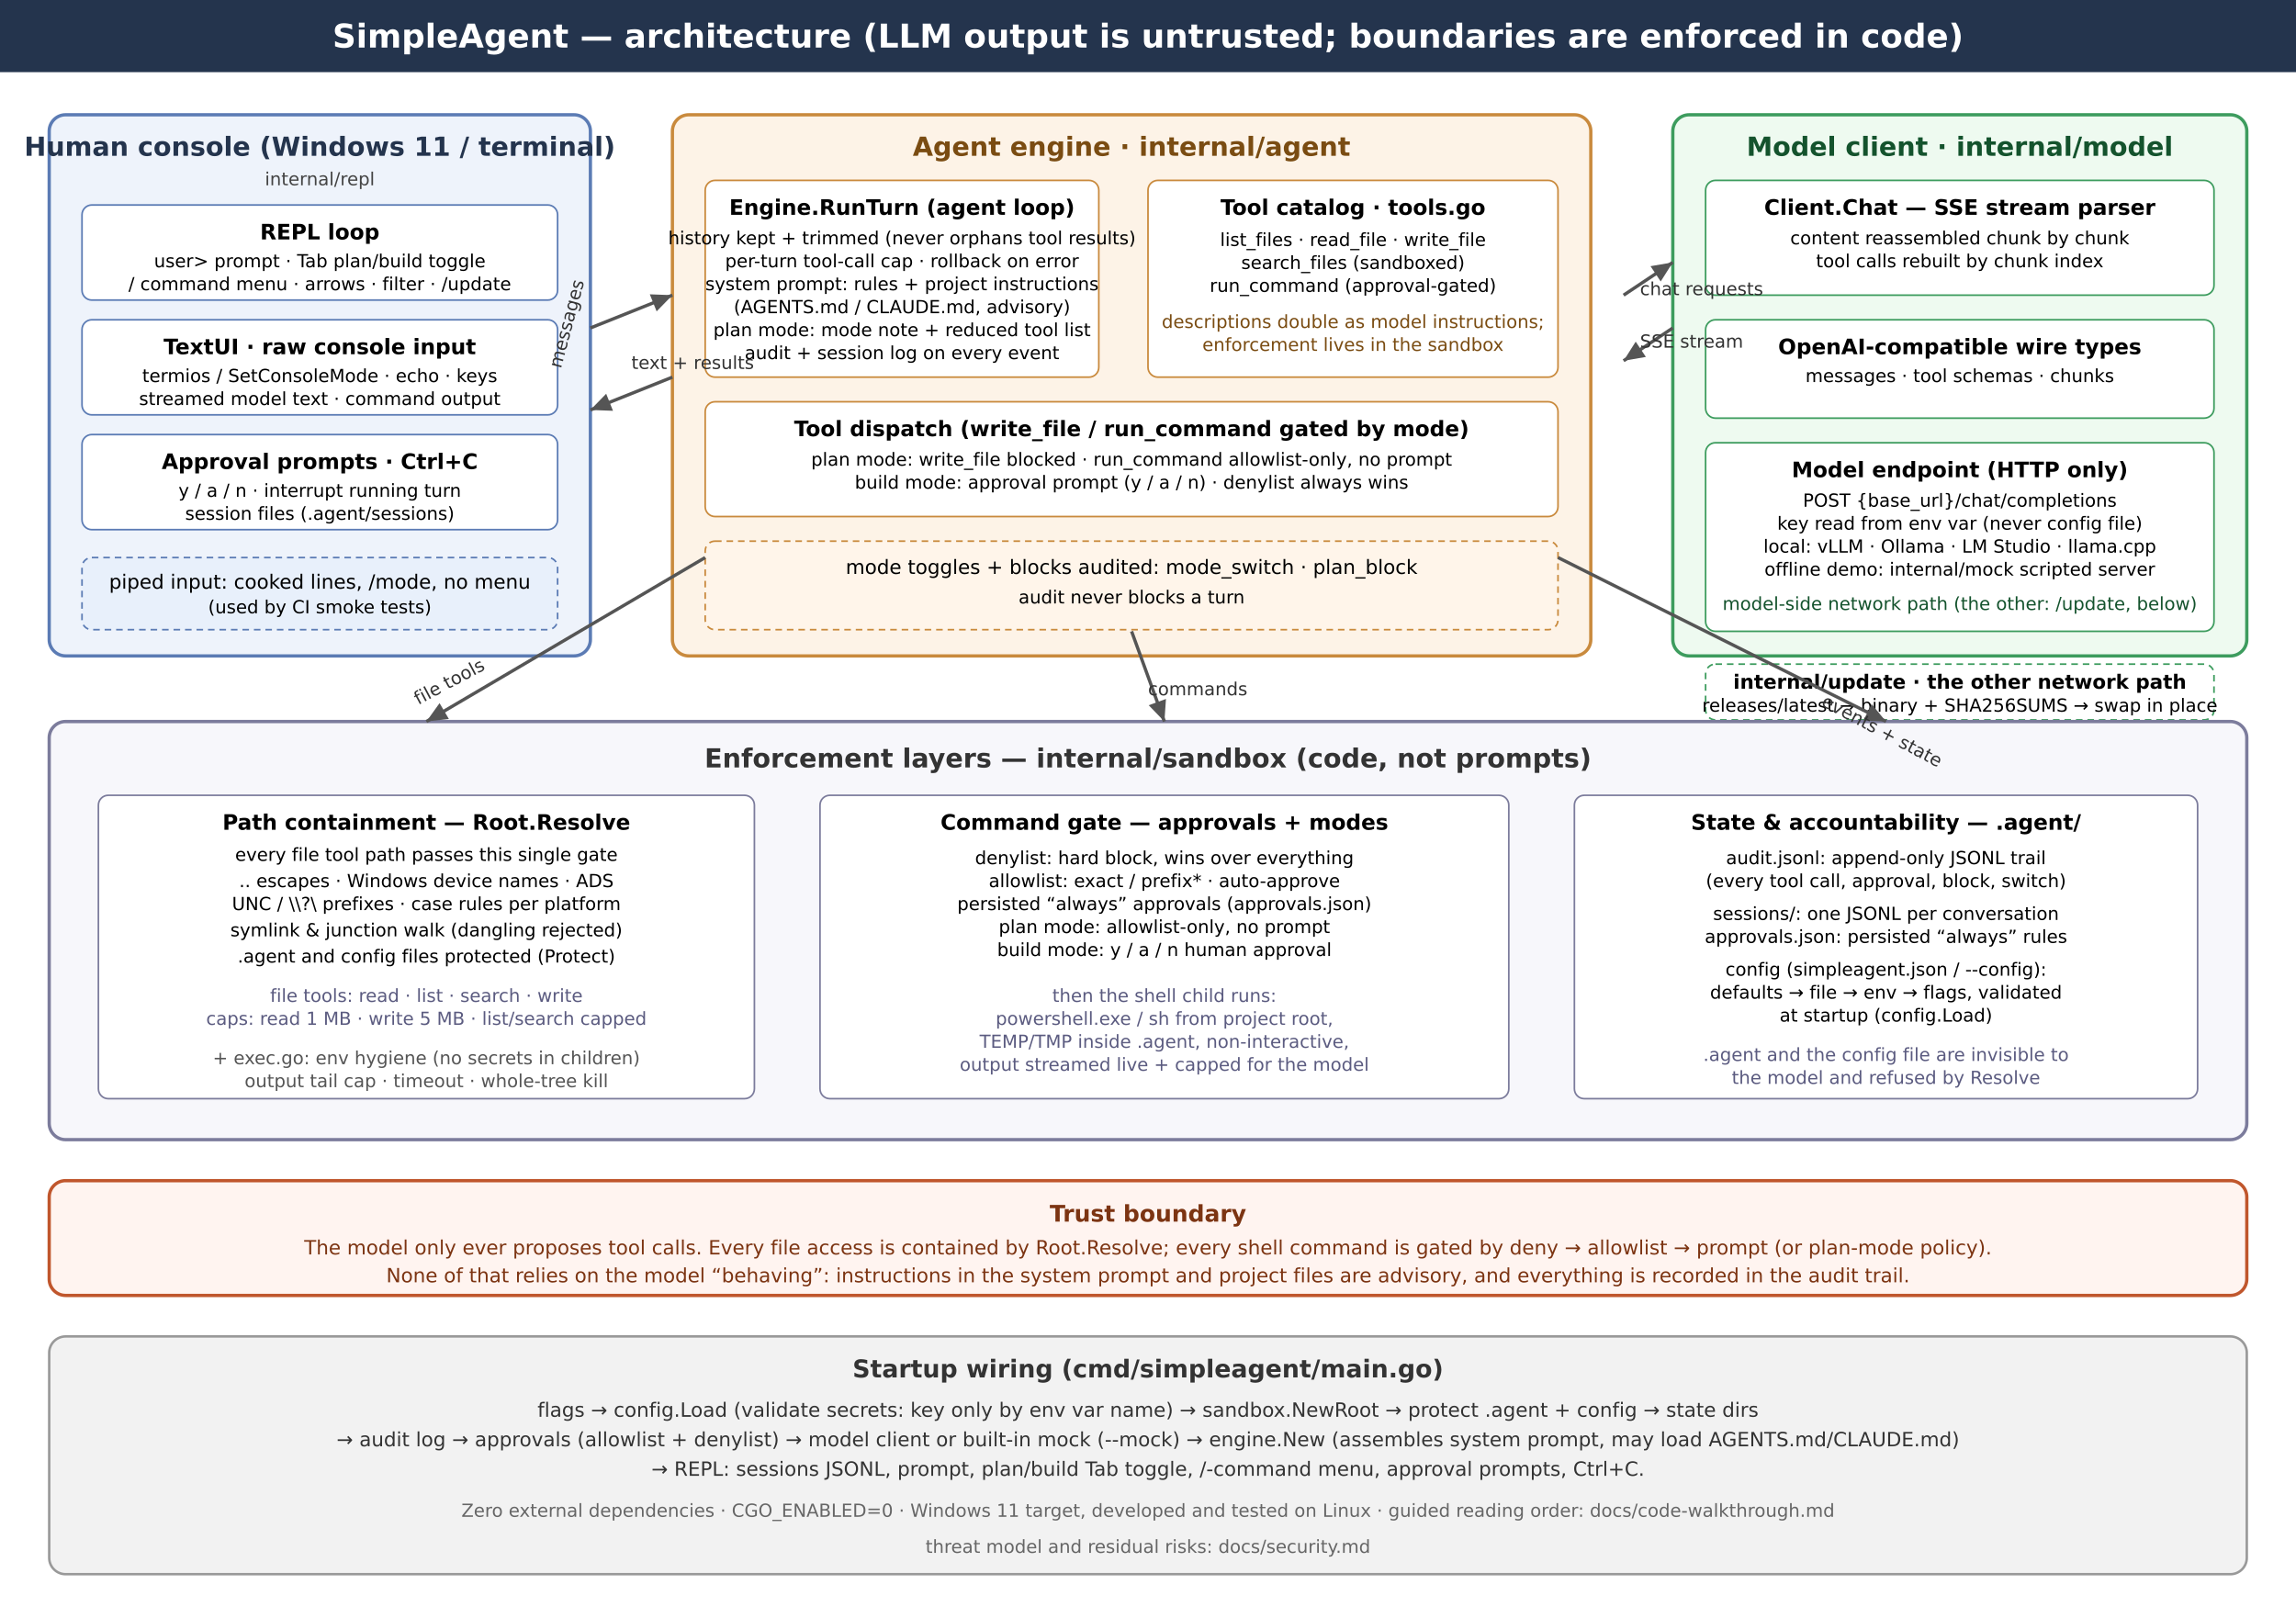
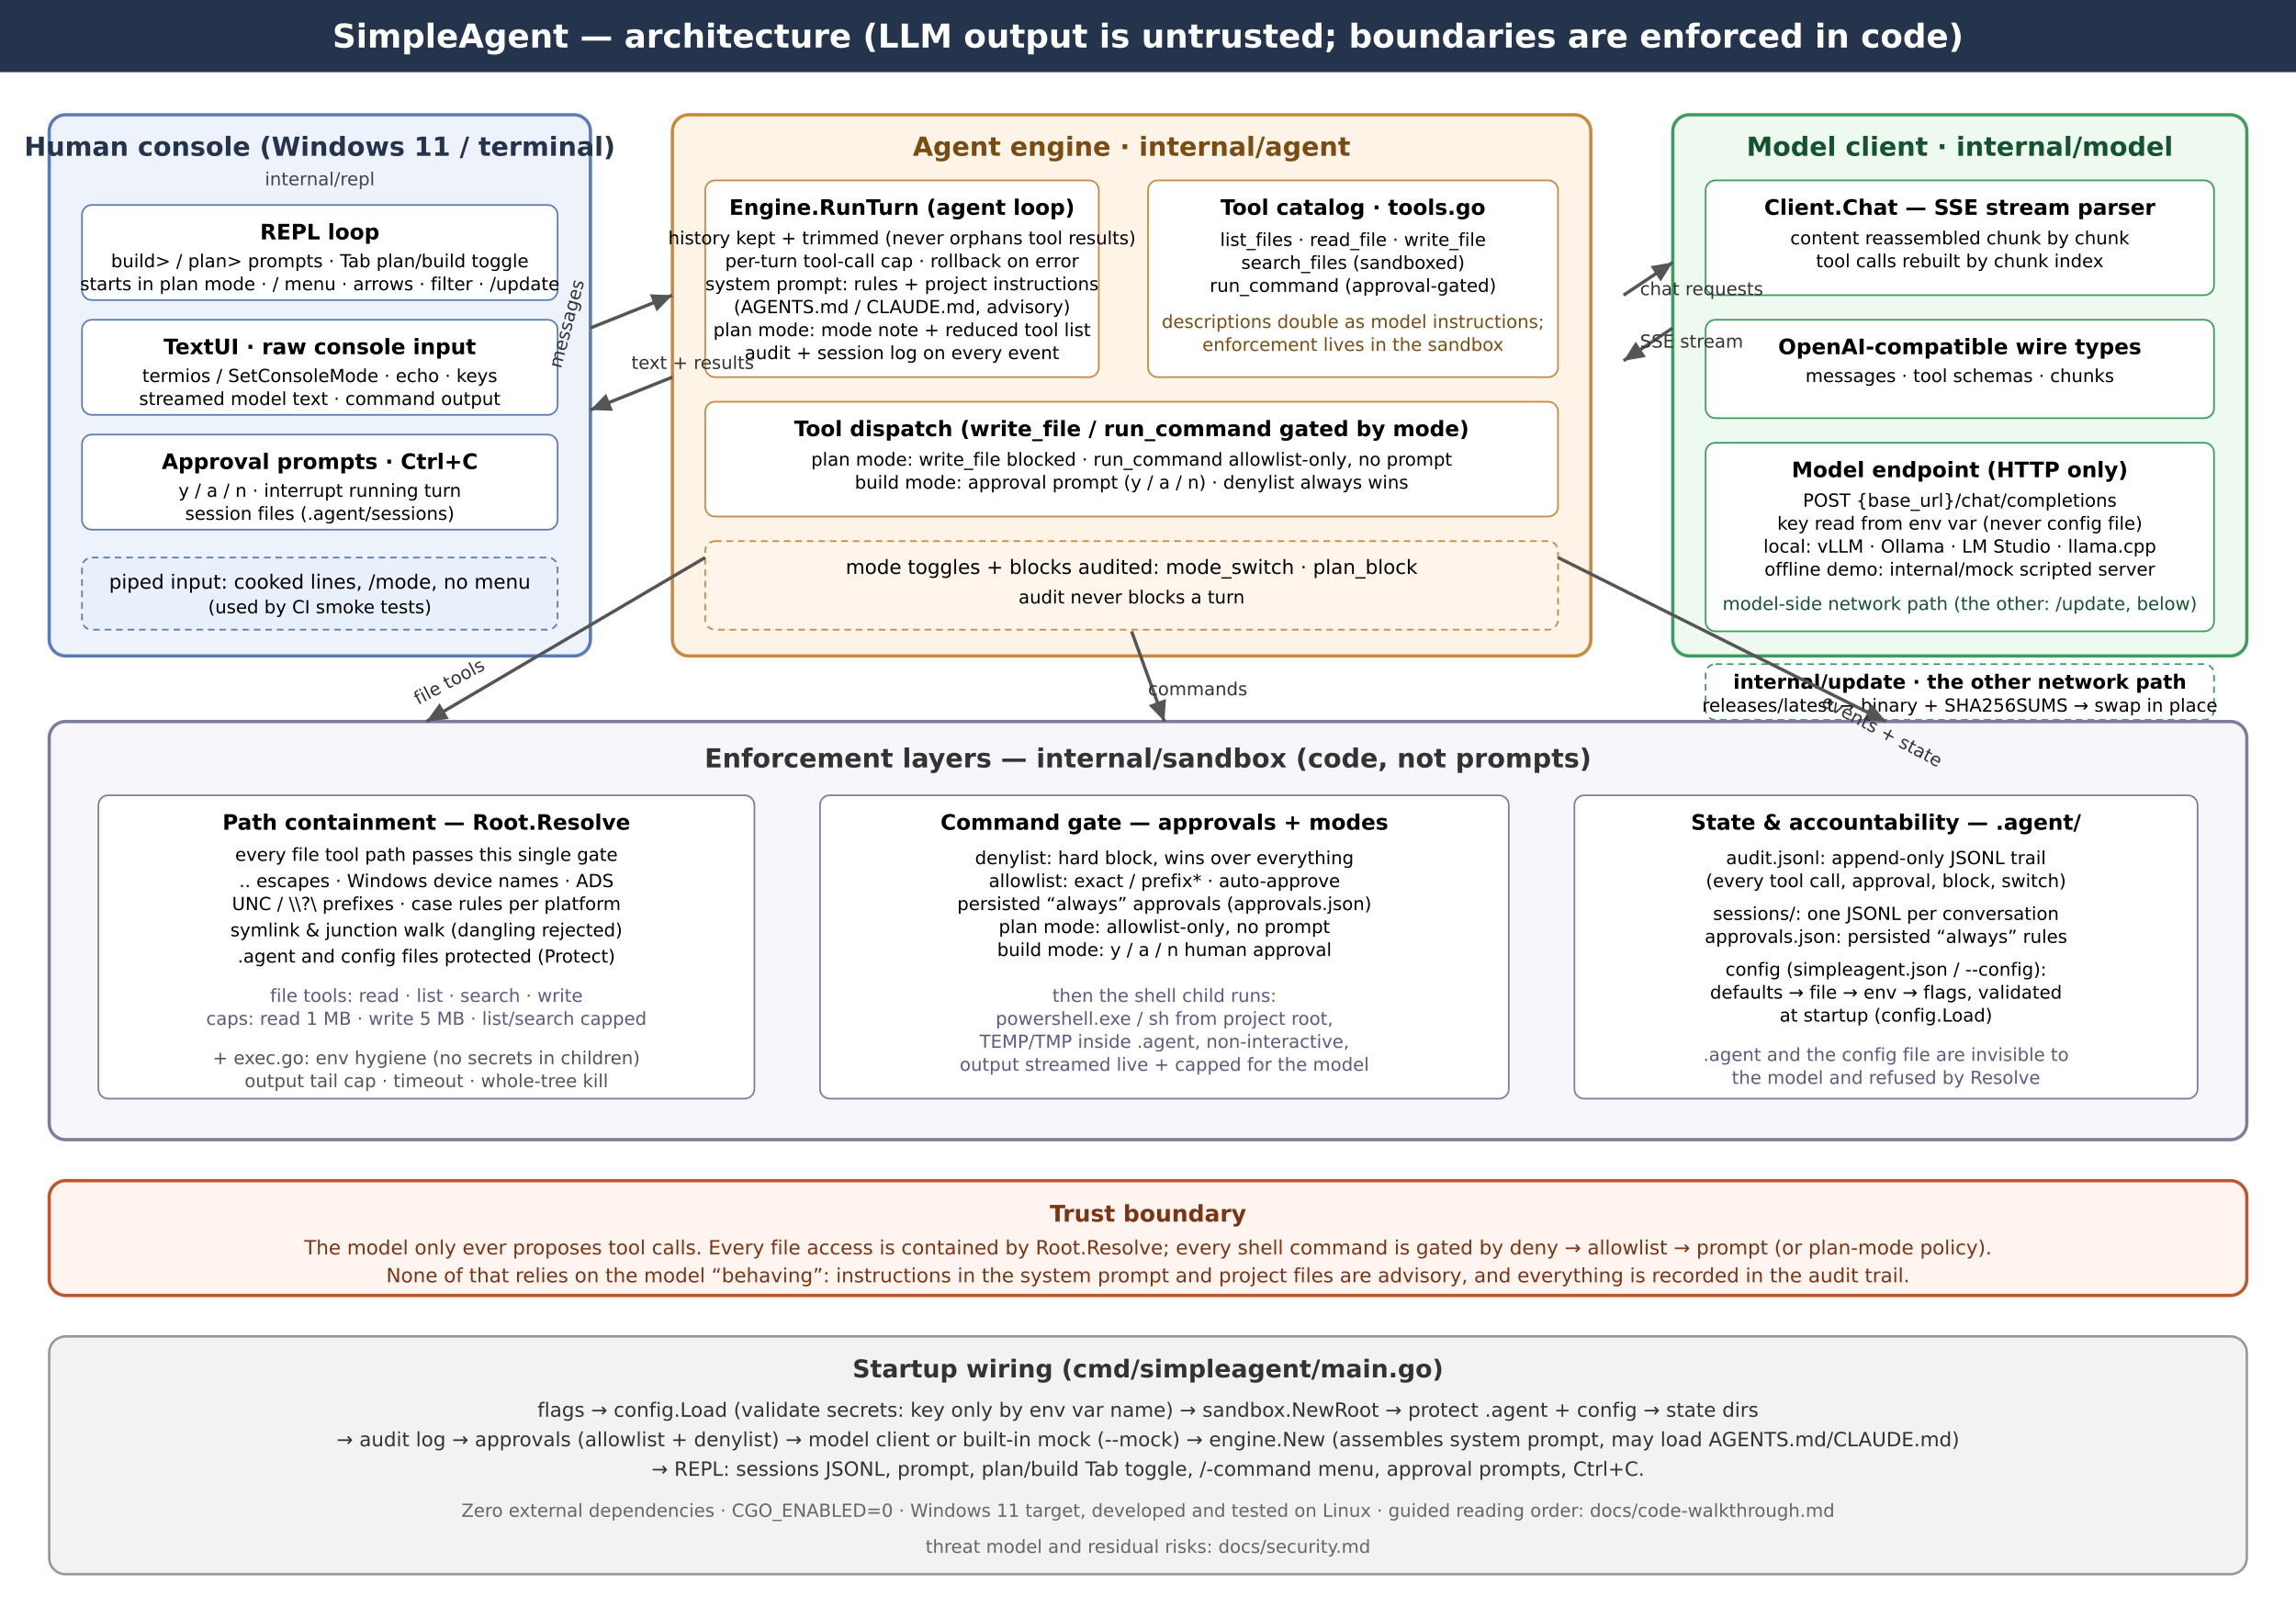
<svg xmlns="http://www.w3.org/2000/svg" width="1400" height="980" font-family="DejaVu Sans, sans-serif">
  <defs>
    <marker id="arrow" viewBox="0 0 10 10" refX="9" refY="5" markerWidth="7" markerHeight="7" orient="auto-start-reverse">
      <path d="M 0 1 L 9 5 L 0 9 z" fill="#555" />
    </marker>
    <marker id="arrowW" viewBox="0 0 10 10" refX="9" refY="5" markerWidth="7" markerHeight="7" orient="auto-start-reverse">
      <path d="M 0 1 L 9 5 L 0 9 z" fill="#fff" />
    </marker>
  </defs>
  <rect x="0" y="0" width="1400" height="980" fill="#ffffff" />
  <rect x="0" y="0" width="1400" height="44" fill="#24344d" />
  <text x="700" y="29" font-size="20" font-weight="bold" fill="#ffffff" text-anchor="middle">SimpleAgent — architecture (LLM output is untrusted; boundaries are enforced in code)</text>
  <rect x="30" y="70" width="330" height="330" rx="10" fill="#eef3fb" stroke="#5b7bb4" stroke-width="2" />
  <text x="195" y="95" font-size="16" font-weight="bold" fill="#24344d" text-anchor="middle">Human console (Windows 11 / terminal)</text>
  <text x="195" y="113" font-size="11" fill="#444" text-anchor="middle">internal/repl</text>
  <rect x="50" y="125" width="290" height="58" rx="6" fill="#fff" stroke="#5b7bb4" />
  <text x="195" y="146" font-size="13" font-weight="bold" text-anchor="middle">REPL loop</text>
-   <text x="195" y="163" font-size="11" text-anchor="middle">user&gt; prompt · Tab plan/build toggle</text>
-   <text x="195" y="177" font-size="11" text-anchor="middle">/ command menu · arrows · filter · /update</text>
+   <text x="195" y="163" font-size="11" text-anchor="middle">build&gt; / plan&gt; prompts · Tab plan/build toggle</text>
+   <text x="195" y="177" font-size="11" text-anchor="middle">starts in plan mode · / menu · arrows · filter · /update</text>
  <rect x="50" y="195" width="290" height="58" rx="6" fill="#fff" stroke="#5b7bb4" />
  <text x="195" y="216" font-size="13" font-weight="bold" text-anchor="middle">TextUI · raw console input</text>
  <text x="195" y="233" font-size="11" text-anchor="middle">termios / SetConsoleMode · echo · keys</text>
  <text x="195" y="247" font-size="11" text-anchor="middle">streamed model text · command output</text>
  <rect x="50" y="265" width="290" height="58" rx="6" fill="#fff" stroke="#5b7bb4" />
  <text x="195" y="286" font-size="13" font-weight="bold" text-anchor="middle">Approval prompts · Ctrl+C</text>
  <text x="195" y="303" font-size="11" text-anchor="middle">y / a / n · interrupt running turn</text>
  <text x="195" y="317" font-size="11" text-anchor="middle">session files (.agent/sessions)</text>
  <rect x="50" y="340" width="290" height="44" rx="6" fill="#e8f0fb" stroke="#5b7bb4" stroke-dasharray="4 3" />
  <text x="195" y="359" font-size="12" text-anchor="middle">piped input: cooked lines, /mode, no menu</text>
  <text x="195" y="374" font-size="11" text-anchor="middle">(used by CI smoke tests)</text>
  <rect x="410" y="70" width="560" height="330" rx="10" fill="#fdf3e7" stroke="#c98a3d" stroke-width="2" />
  <text x="690" y="95" font-size="16" font-weight="bold" fill="#7a4c12" text-anchor="middle">Agent engine · internal/agent</text>
  <rect x="430" y="110" width="240" height="120" rx="6" fill="#fff" stroke="#c98a3d" />
  <text x="550" y="131" font-size="13" font-weight="bold" text-anchor="middle">Engine.RunTurn (agent loop)</text>
  <text x="550" y="149" font-size="11" text-anchor="middle">history kept + trimmed (never orphans tool results)</text>
  <text x="550" y="163" font-size="11" text-anchor="middle">per-turn tool-call cap · rollback on error</text>
  <text x="550" y="177" font-size="11" text-anchor="middle">system prompt: rules + project instructions</text>
  <text x="550" y="191" font-size="11" text-anchor="middle">(AGENTS.md / CLAUDE.md, advisory)</text>
  <text x="550" y="205" font-size="11" text-anchor="middle">plan mode: mode note + reduced tool list</text>
  <text x="550" y="219" font-size="11" text-anchor="middle">audit + session log on every event</text>
  <rect x="700" y="110" width="250" height="120" rx="6" fill="#fff" stroke="#c98a3d" />
  <text x="825" y="131" font-size="13" font-weight="bold" text-anchor="middle">Tool catalog · tools.go</text>
  <text x="825" y="150" font-size="11" text-anchor="middle">list_files · read_file · write_file</text>
  <text x="825" y="164" font-size="11" text-anchor="middle">search_files (sandboxed)</text>
  <text x="825" y="178" font-size="11" text-anchor="middle">run_command (approval-gated)</text>
  <text x="825" y="200" font-size="11" fill="#7a4c12" text-anchor="middle">descriptions double as model instructions;</text>
  <text x="825" y="214" font-size="11" fill="#7a4c12" text-anchor="middle">enforcement lives in the sandbox</text>
  <rect x="430" y="245" width="520" height="70" rx="6" fill="#fff" stroke="#c98a3d" />
  <text x="690" y="266" font-size="13" font-weight="bold" text-anchor="middle">Tool dispatch (write_file / run_command gated by mode)</text>
  <text x="690" y="284" font-size="11" text-anchor="middle">plan mode: write_file blocked · run_command allowlist-only, no prompt</text>
  <text x="690" y="298" font-size="11" text-anchor="middle">build mode: approval prompt (y / a / n) · denylist always wins</text>
  <rect x="430" y="330" width="520" height="54" rx="6" fill="#fff5ea" stroke="#c98a3d" stroke-dasharray="4 3" />
  <text x="690" y="350" font-size="12" text-anchor="middle">mode toggles + blocks audited: mode_switch · plan_block</text>
  <text x="690" y="368" font-size="11" text-anchor="middle">audit never blocks a turn</text>
  <rect x="1020" y="70" width="350" height="330" rx="10" fill="#eefaf0" stroke="#3d9c5e" stroke-width="2" />
  <text x="1195" y="95" font-size="16" font-weight="bold" fill="#14532d" text-anchor="middle">Model client · internal/model</text>
  <rect x="1040" y="110" width="310" height="70" rx="6" fill="#fff" stroke="#3d9c5e" />
  <text x="1195" y="131" font-size="13" font-weight="bold" text-anchor="middle">Client.Chat — SSE stream parser</text>
  <text x="1195" y="149" font-size="11" text-anchor="middle">content reassembled chunk by chunk</text>
  <text x="1195" y="163" font-size="11" text-anchor="middle">tool calls rebuilt by chunk index</text>
  <rect x="1040" y="195" width="310" height="60" rx="6" fill="#fff" stroke="#3d9c5e" />
  <text x="1195" y="216" font-size="13" font-weight="bold" text-anchor="middle">OpenAI-compatible wire types</text>
  <text x="1195" y="233" font-size="11" text-anchor="middle">messages · tool schemas · chunks</text>
  <rect x="1040" y="270" width="310" height="115" rx="6" fill="#fff" stroke="#3d9c5e" />
  <text x="1195" y="291" font-size="13" font-weight="bold" text-anchor="middle">Model endpoint (HTTP only)</text>
  <text x="1195" y="309" font-size="11" text-anchor="middle">POST {base_url}/chat/completions</text>
  <text x="1195" y="323" font-size="11" text-anchor="middle">key read from env var (never config file)</text>
  <text x="1195" y="337" font-size="11" text-anchor="middle">local: vLLM · Ollama · LM Studio · llama.cpp</text>
  <text x="1195" y="351" font-size="11" text-anchor="middle">offline demo: internal/mock scripted server</text>
  <text x="1195" y="372" font-size="11" fill="#14532d" text-anchor="middle">model-side network path (the other: /update, below)</text>
  <rect x="1040" y="405" width="310" height="34" rx="6" fill="#fff" stroke="#3d9c5e" stroke-dasharray="4 3" />
  <text x="1195" y="420" font-size="12" font-weight="bold" text-anchor="middle">internal/update · the other network path</text>
  <text x="1195" y="434" font-size="11" text-anchor="middle">releases/latest → binary + SHA256SUMS → swap in place</text>
  <line x1="360" y1="200" x2="410" y2="180" stroke="#555" stroke-width="2" marker-end="url(#arrow)" />
  <line x1="410" y1="230" x2="360" y2="250" stroke="#555" stroke-width="2" marker-end="url(#arrow)" />
  <text x="342" y="225" font-size="11" fill="#333" transform="rotate(-75 342 225)">messages</text>
  <text x="385" y="225" font-size="11" fill="#333">text + results</text>
  <line x1="990" y1="180" x2="1020" y2="160" stroke="#555" stroke-width="2" marker-end="url(#arrow)" />
  <line x1="1020" y1="200" x2="990" y2="220" stroke="#555" stroke-width="2" marker-end="url(#arrow)" />
  <text x="1000" y="180" font-size="11" fill="#333">chat requests</text>
  <text x="1000" y="212" font-size="11" fill="#333">SSE stream</text>
  <rect x="30" y="440" width="1340" height="255" rx="10" fill="#f7f7fb" stroke="#7c7c9c" stroke-width="2" />
  <text x="700" y="468" font-size="16" font-weight="bold" fill="#333" text-anchor="middle">Enforcement layers — internal/sandbox (code, not prompts)</text>
  <rect x="60" y="485" width="400" height="185" rx="6" fill="#fff" stroke="#7c7c9c" />
  <text x="260" y="506" font-size="13" font-weight="bold" text-anchor="middle">Path containment — Root.Resolve</text>
  <text x="260" y="525" font-size="11" text-anchor="middle">every file tool path passes this single gate</text>
  <text x="260" y="541" font-size="11" text-anchor="middle">.. escapes · Windows device names · ADS</text>
  <text x="260" y="555" font-size="11" text-anchor="middle">UNC / \\?\ prefixes · case rules per platform</text>
  <text x="260" y="571" font-size="11" text-anchor="middle">symlink &amp; junction walk (dangling rejected)</text>
  <text x="260" y="587" font-size="11" text-anchor="middle">.agent and config files protected (Protect)</text>
  <text x="260" y="611" font-size="11" fill="#5b5b80" text-anchor="middle">file tools: read · list · search · write</text>
  <text x="260" y="625" font-size="11" fill="#5b5b80" text-anchor="middle">caps: read 1 MB · write 5 MB · list/search capped</text>
  <text x="260" y="649" font-size="11" fill="#555" text-anchor="middle">+ exec.go: env hygiene (no secrets in children)</text>
  <text x="260" y="663" font-size="11" fill="#555" text-anchor="middle">output tail cap · timeout · whole-tree kill</text>
  <rect x="500" y="485" width="420" height="185" rx="6" fill="#fff" stroke="#7c7c9c" />
  <text x="710" y="506" font-size="13" font-weight="bold" text-anchor="middle">Command gate — approvals + modes</text>
  <text x="710" y="527" font-size="11" text-anchor="middle">denylist: hard block, wins over everything</text>
  <text x="710" y="541" font-size="11" text-anchor="middle">allowlist: exact / prefix* · auto-approve</text>
  <text x="710" y="555" font-size="11" text-anchor="middle">persisted “always” approvals (approvals.json)</text>
  <text x="710" y="569" font-size="11" text-anchor="middle">plan mode: allowlist-only, no prompt</text>
  <text x="710" y="583" font-size="11" text-anchor="middle">build mode: y / a / n human approval</text>
  <text x="710" y="611" font-size="11" fill="#5b5b80" text-anchor="middle">then the shell child runs:</text>
  <text x="710" y="625" font-size="11" fill="#5b5b80" text-anchor="middle">powershell.exe / sh from project root,</text>
  <text x="710" y="639" font-size="11" fill="#5b5b80" text-anchor="middle">TEMP/TMP inside .agent, non-interactive,</text>
  <text x="710" y="653" font-size="11" fill="#5b5b80" text-anchor="middle">output streamed live + capped for the model</text>
  <rect x="960" y="485" width="380" height="185" rx="6" fill="#fff" stroke="#7c7c9c" />
  <text x="1150" y="506" font-size="13" font-weight="bold" text-anchor="middle">State &amp; accountability — .agent/</text>
  <text x="1150" y="527" font-size="11" text-anchor="middle">audit.jsonl: append-only JSONL trail</text>
  <text x="1150" y="541" font-size="11" text-anchor="middle">(every tool call, approval, block, switch)</text>
  <text x="1150" y="561" font-size="11" text-anchor="middle">sessions/: one JSONL per conversation</text>
  <text x="1150" y="575" font-size="11" text-anchor="middle">approvals.json: persisted “always” rules</text>
  <text x="1150" y="595" font-size="11" text-anchor="middle">config (simpleagent.json / --config):</text>
  <text x="1150" y="609" font-size="11" text-anchor="middle">defaults → file → env → flags, validated</text>
  <text x="1150" y="623" font-size="11" text-anchor="middle">at startup (config.Load)</text>
  <text x="1150" y="647" font-size="11" fill="#5b5b80" text-anchor="middle">.agent and the config file are invisible to</text>
  <text x="1150" y="661" font-size="11" fill="#5b5b80" text-anchor="middle">the model and refused by Resolve</text>
  <line x1="430" y1="340" x2="260" y2="440" stroke="#555" stroke-width="2" marker-end="url(#arrow)" />
  <line x1="690" y1="385" x2="710" y2="440" stroke="#555" stroke-width="2" marker-end="url(#arrow)" />
  <line x1="950" y1="340" x2="1150" y2="440" stroke="#555" stroke-width="2" marker-end="url(#arrow)" />
  <text x="255" y="430" font-size="11" fill="#333" transform="rotate(-28 255 430)">file tools</text>
  <text x="700" y="424" font-size="11" fill="#333">commands</text>
  <text x="1110" y="430" font-size="11" fill="#333" transform="rotate(28 1110 430)">events + state</text>
  <rect x="30" y="720" width="1340" height="70" rx="10" fill="#fff4f0" stroke="#c0562c" stroke-width="2" />
  <text x="700" y="745" font-size="14" font-weight="bold" fill="#7c3412" text-anchor="middle">Trust boundary</text>
  <text x="700" y="765" font-size="12" fill="#7c3412" text-anchor="middle">The model only ever proposes tool calls. Every file access is contained by Root.Resolve; every shell command is gated by deny → allowlist → prompt (or plan-mode policy).</text>
  <text x="700" y="782" font-size="12" fill="#7c3412" text-anchor="middle">None of that relies on the model “behaving”: instructions in the system prompt and project files are advisory, and everything is recorded in the audit trail.</text>
  <rect x="30" y="815" width="1340" height="145" rx="10" fill="#f2f2f2" stroke="#999" stroke-width="1.5" />
  <text x="700" y="840" font-size="15" font-weight="bold" fill="#333" text-anchor="middle">Startup wiring (cmd/simpleagent/main.go)</text>
  <text x="700" y="864" font-size="12" fill="#333" text-anchor="middle">flags → config.Load (validate secrets: key only by env var name) → sandbox.NewRoot → protect .agent + config → state dirs</text>
  <text x="700" y="882" font-size="12" fill="#333" text-anchor="middle">→ audit log → approvals (allowlist + denylist) → model client or built-in mock (--mock) → engine.New (assembles system prompt, may load AGENTS.md/CLAUDE.md)</text>
  <text x="700" y="900" font-size="12" fill="#333" text-anchor="middle">→ REPL: sessions JSONL, prompt, plan/build Tab toggle, /-command menu, approval prompts, Ctrl+C.</text>
  <text x="700" y="925" font-size="11" fill="#666" text-anchor="middle">Zero external dependencies · CGO_ENABLED=0 · Windows 11 target, developed and tested on Linux · guided reading order: docs/code-walkthrough.md</text>
  <text x="700" y="947" font-size="11" fill="#666" text-anchor="middle">threat model and residual risks: docs/security.md</text>
</svg>
